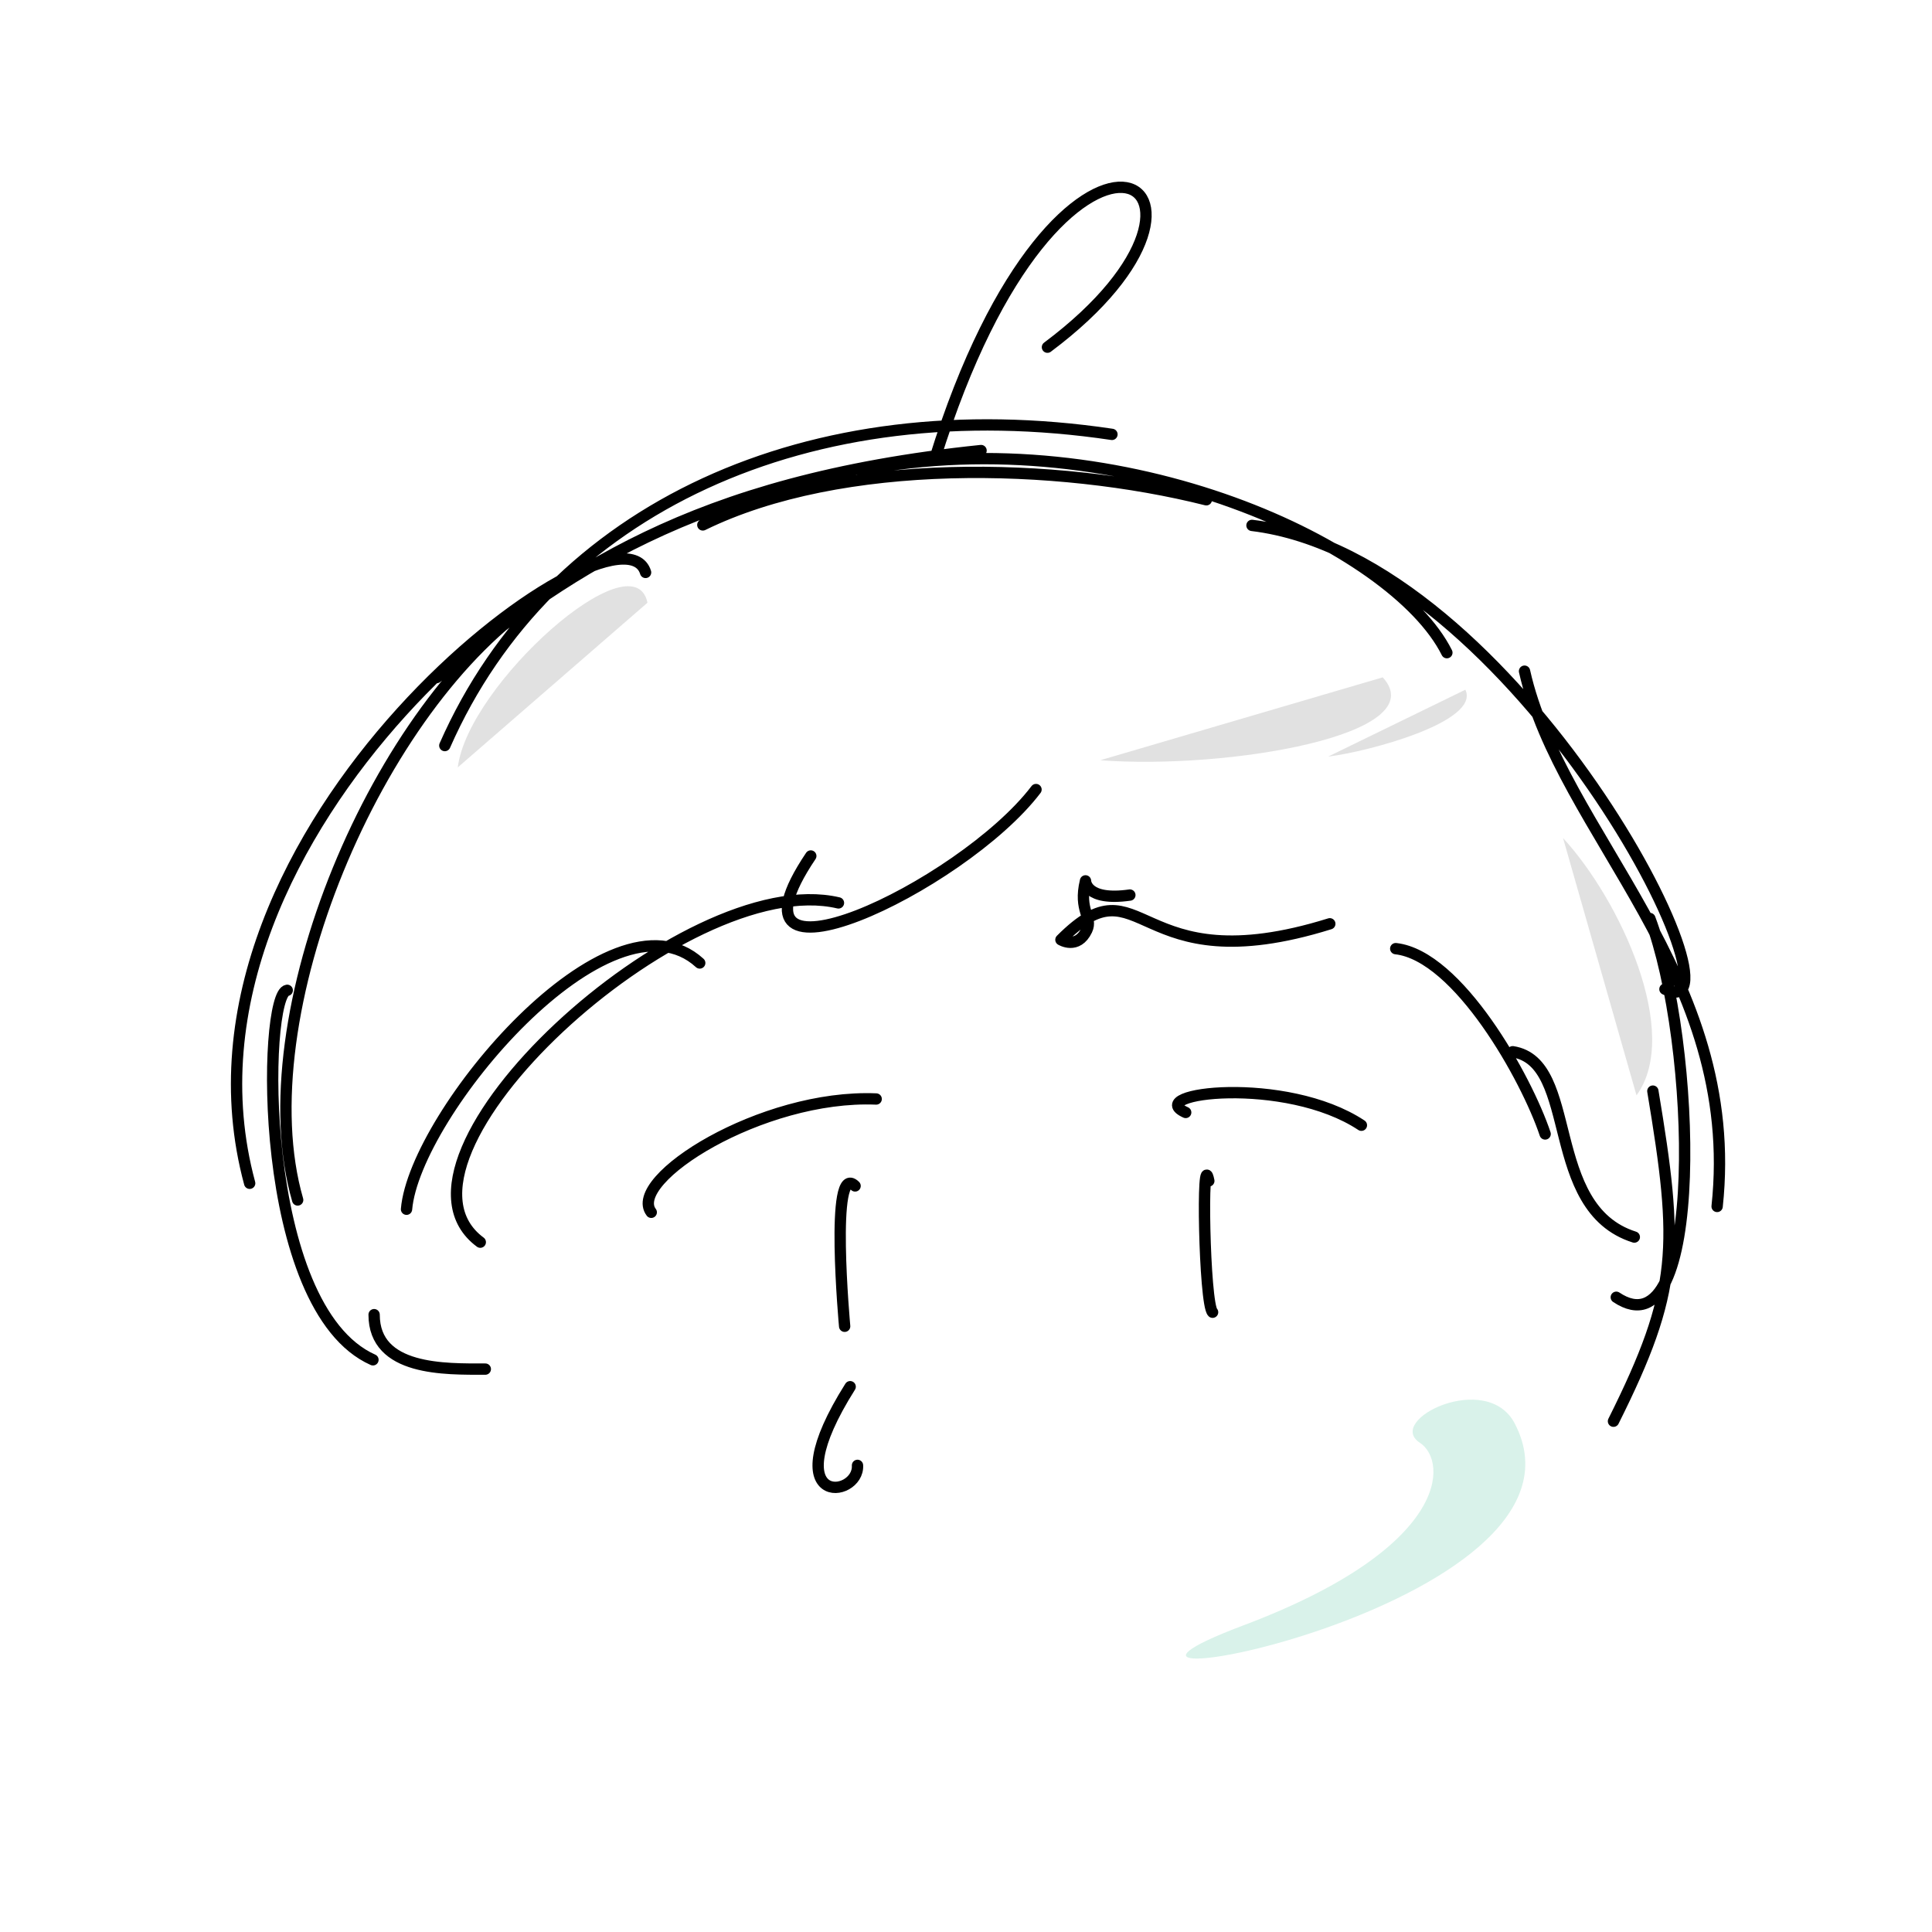
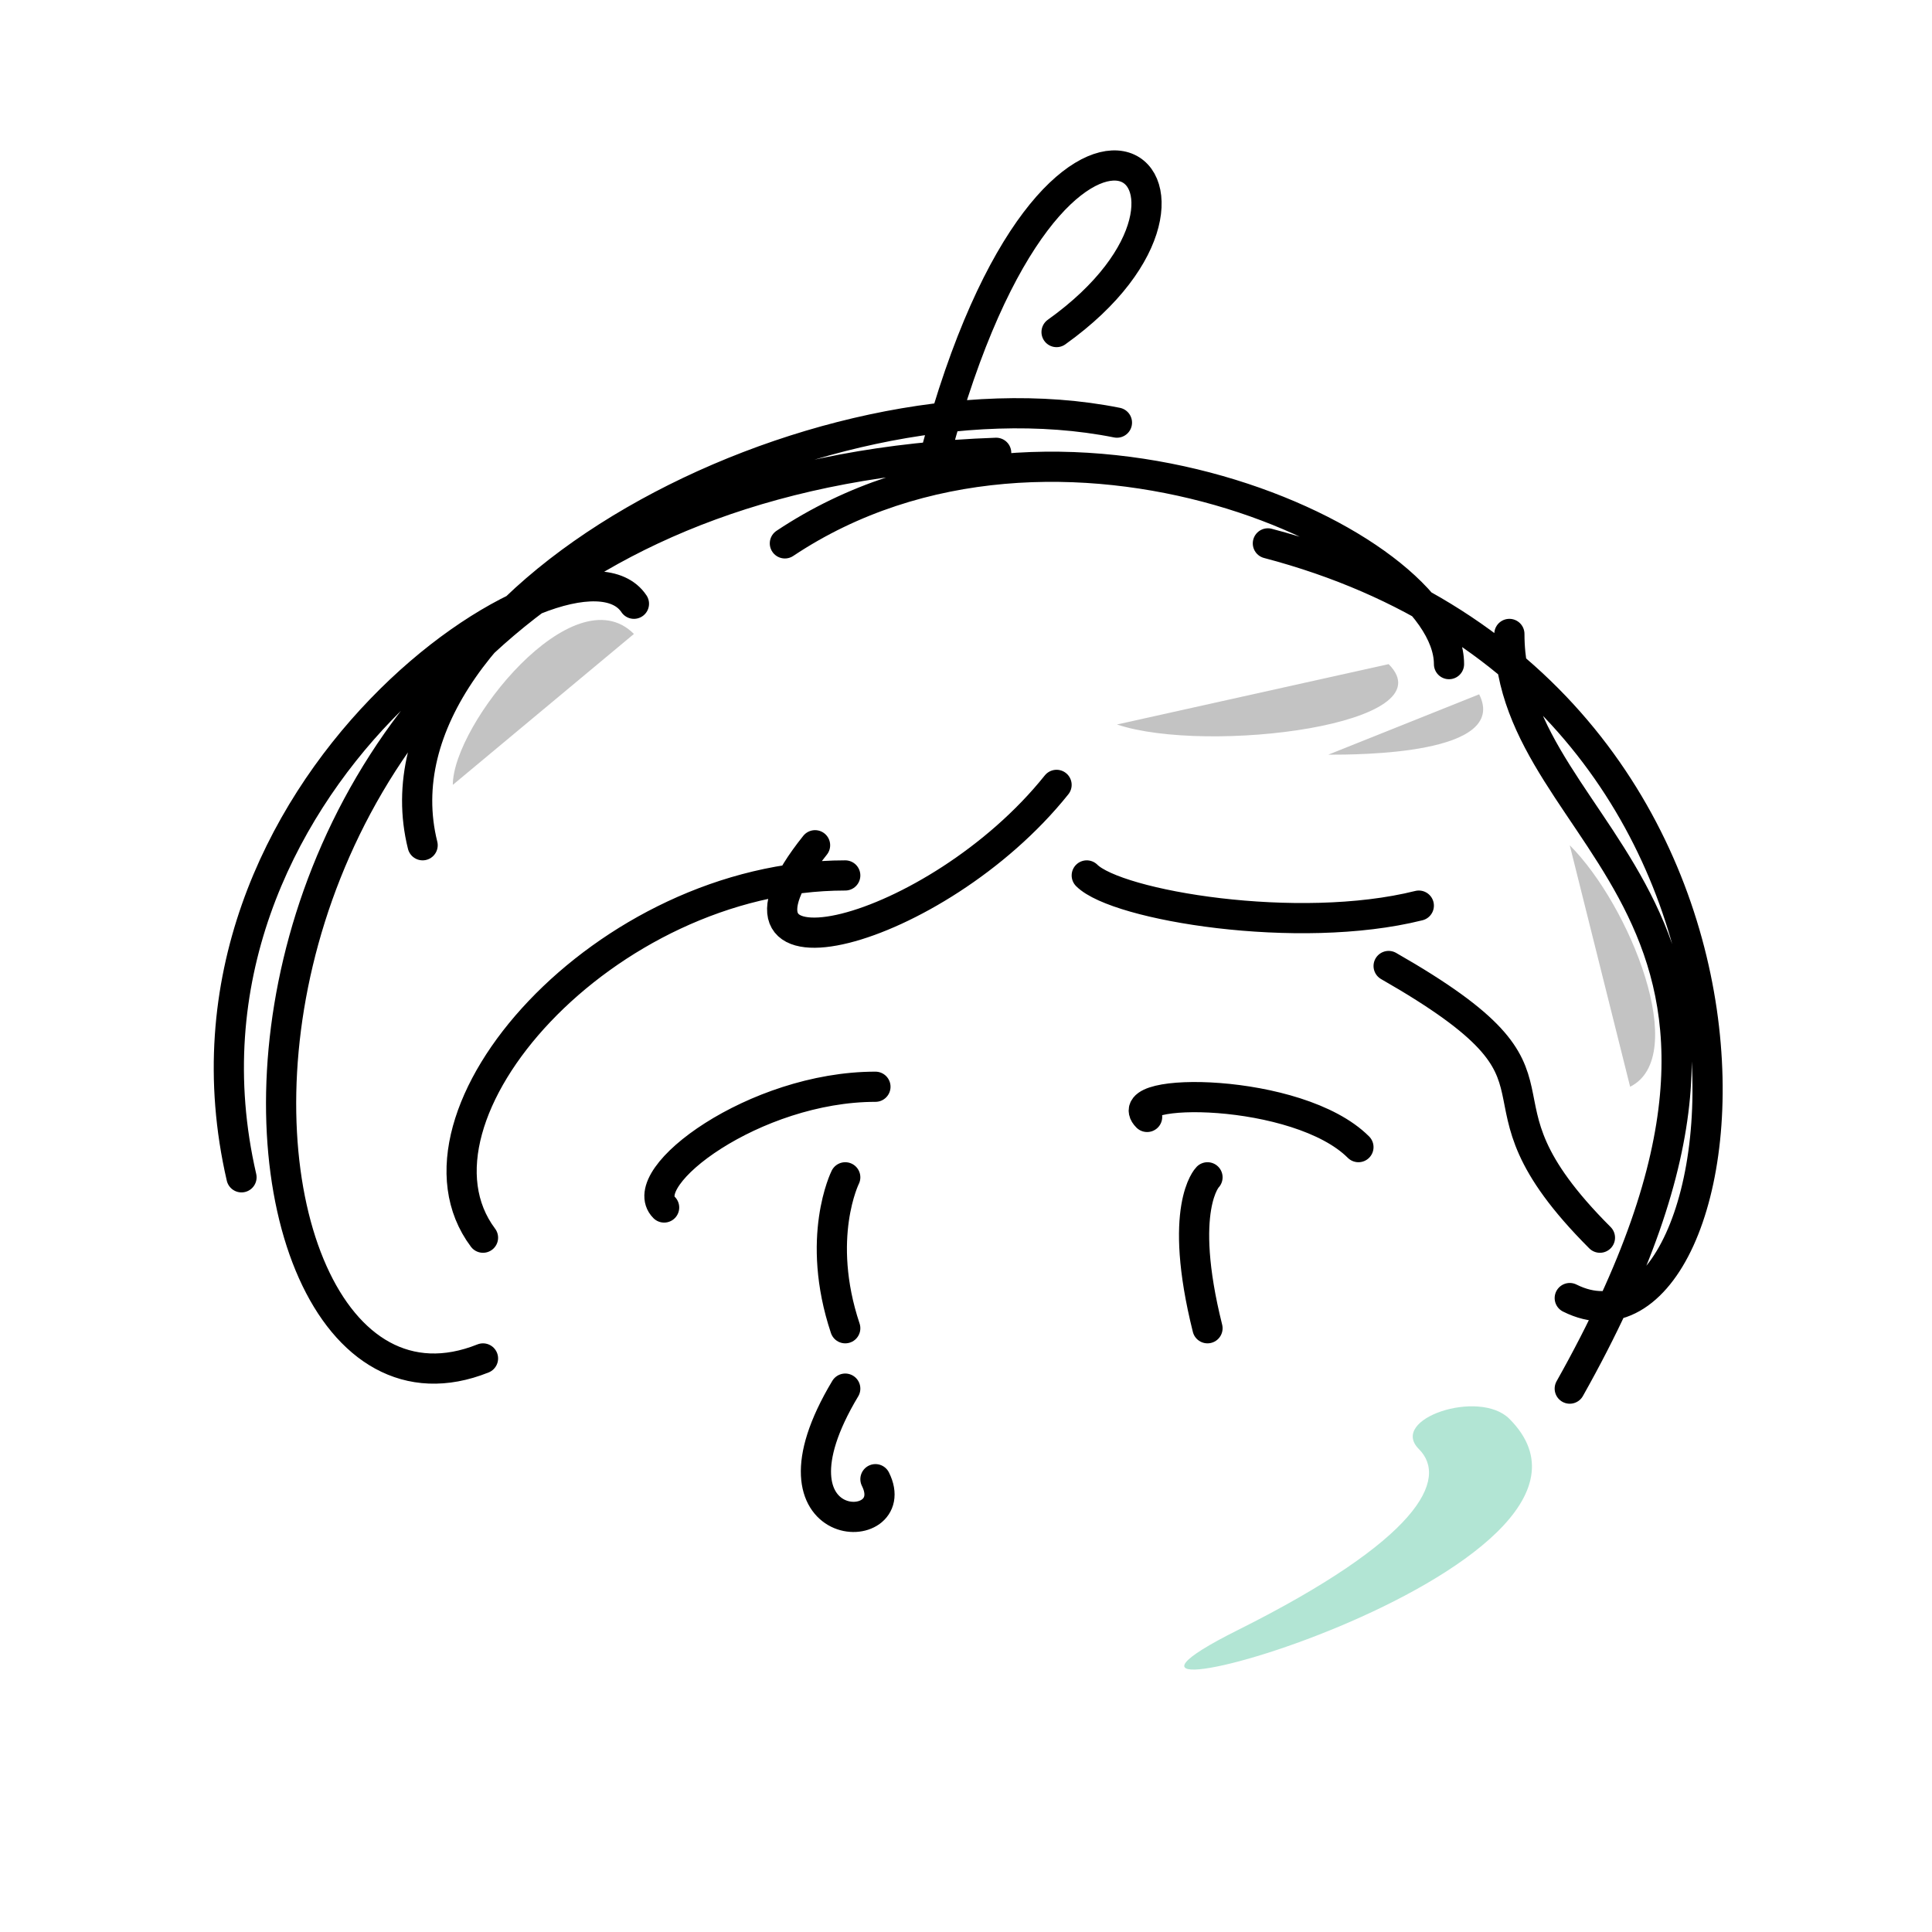
- <svg xmlns="http://www.w3.org/2000/svg" width="512" height="512" viewBox="0 0 512 512">
-   <path d="m0 0h512v512h-512v-512z" fill="#fff" />
-   <path d="m259.99 119.4c-77.352 7.981-111.08 33.197-144.27 60.163m27.319-21.18c-43.042 27.923-78.118 111.25-64.154 159.62m-2.763-55.559c-6.52 0.686-8.129 84.177 22.715 97.919m284.6-187.4c-14.081-28.148-85.387-61.851-155.37-48.345m213.16 137.52c24.169 11.679-38.956-114.36-109.44-122.9m96.544 204.55c23.776 15.908 21.297-67.605 8.902-100.37m-189.53-121.7c33.5-108.22 89.221-74.081 29.882-29.708m-106.5 59.689c-6.982-22.789-130.47 67.454-104.92 161.88m253.53-181.13c-39.661-9.984-96.673-11.353-133.44 6.66m268.8 180.61c6.642-61.71-41.394-98.787-51.04-141.85m-304.87 170.53c0 14.953 18.923 14.427 29.468 14.427m309.41-73.669c6.859 41.157 6.91 52.789-10.436 87.482m-26.706-97.918c17.804 2.762 7.981 41.438 32.231 49.112m-80.701-83.018c-52.337 16.325-49.192-17.886-71.255 4.23 0 0 4.371 2.657 6.861-2.56 1.641-3.438-2.284-5.077-0.347-13.046 0 0 0 5.43 11.756 3.76m-84.559-10.354c-26.6 39.58 39.905 8.398 59.687-17.607m-52.352 30.04c-40.924-9.655-124.78 67.855-94.92 89.908m58.153-73.988c-23.688-21.702-75.543 39.997-77.703 65.263m262.15-69.059c16.519 1.835 34.665 34.317 39.597 49.112m-114.8-185.4c-79.829-11.894-148.87 19.031-176.8 82.466m54.71 123.69c-6.561-8.623 29.243-31.305 59.607-30.026m128.59 6.955c-20.11-13.32-58.08-8.554-46.564-3.388m-87.614 19.474c-6.805-6.804-2.767 37.191-2.767 37.191m96.509-38.524c-1.996-10.03-1.215 32.746 1 34.803m-96.047 19.735c-20.398 32.37 2.438 29.709 1.944 20.851" style="fill:none;stroke:#000;stroke-linecap:round;stroke-linejoin:round;stroke-width:3;" />
-   <path d="m376.26 382.33c-9.222-6.014 17.766-19.265 25.162-5.09 25.732 49.312-136.28 77.742-71.88 53.488 54.731-20.614 54.255-43.483 46.718-48.398z" fill="#6ca" opacity=".25" />
-   <path d="m366.44 179.5c13.848 15.199-41.033 24.523-74.863 21.973m-170.26 1.893c2.636-21.851 46.579-61.152 50.277-43.642m216.74 23.06c4.078 8.494-25.975 16.493-36.36 17.721m62.245 21.581c15.088 16.393 31.483 51.665 19.472 68.196" fill="#888" opacity=".25" />
+ <svg xmlns="http://www.w3.org/2000/svg" width="64" height="64" viewBox="0 0 64 64">
+   <path d="M0,0v64h64v-64z" fill="#fff" />
+   <path d="m47,48c-1-1,2-2,3-1c5,5-17,11-9,7c6-3,7-5,6-6z" fill="#6ca" opacity="0.5" />
+   <path d="M52,28c2,2,4,7,2,8m-5-13c1,2-4,2-5,2m-29,1c0-2,4-7,6-5m25,1c2,2-6,3-9,2" fill="#888" opacity=".5" />
+   <path d="M52,46c9-16-2-18-2-25m-17-6c-29,1-27,34-17,30m36-2c6,3,9-20-10-25m-14,28c-3,5,2,5,1,3m11-10c0,0-1,1,0,5m-12-5c0,0-1,2,0,5m17-6c-2-2-8-2-7-1m-16,3c-1-1,3-4,7-4m8-22c-10-2-25,6-23,14m32,4c7,4,2,4,7,9m-25-12c-8,0-15,8-12,12m31-11c-4,1-10,0-11-1m-15-9c-2-3-16,6-13,19m23-24c4-15,11-9,4-4m13,11c0-4-13-10-22-4m1,10c-4,5,4,3,8-2" style="fill:none;stroke:#000;stroke-linecap:round;stroke-linejoin:round;stroke-width:1;" />
</svg>
